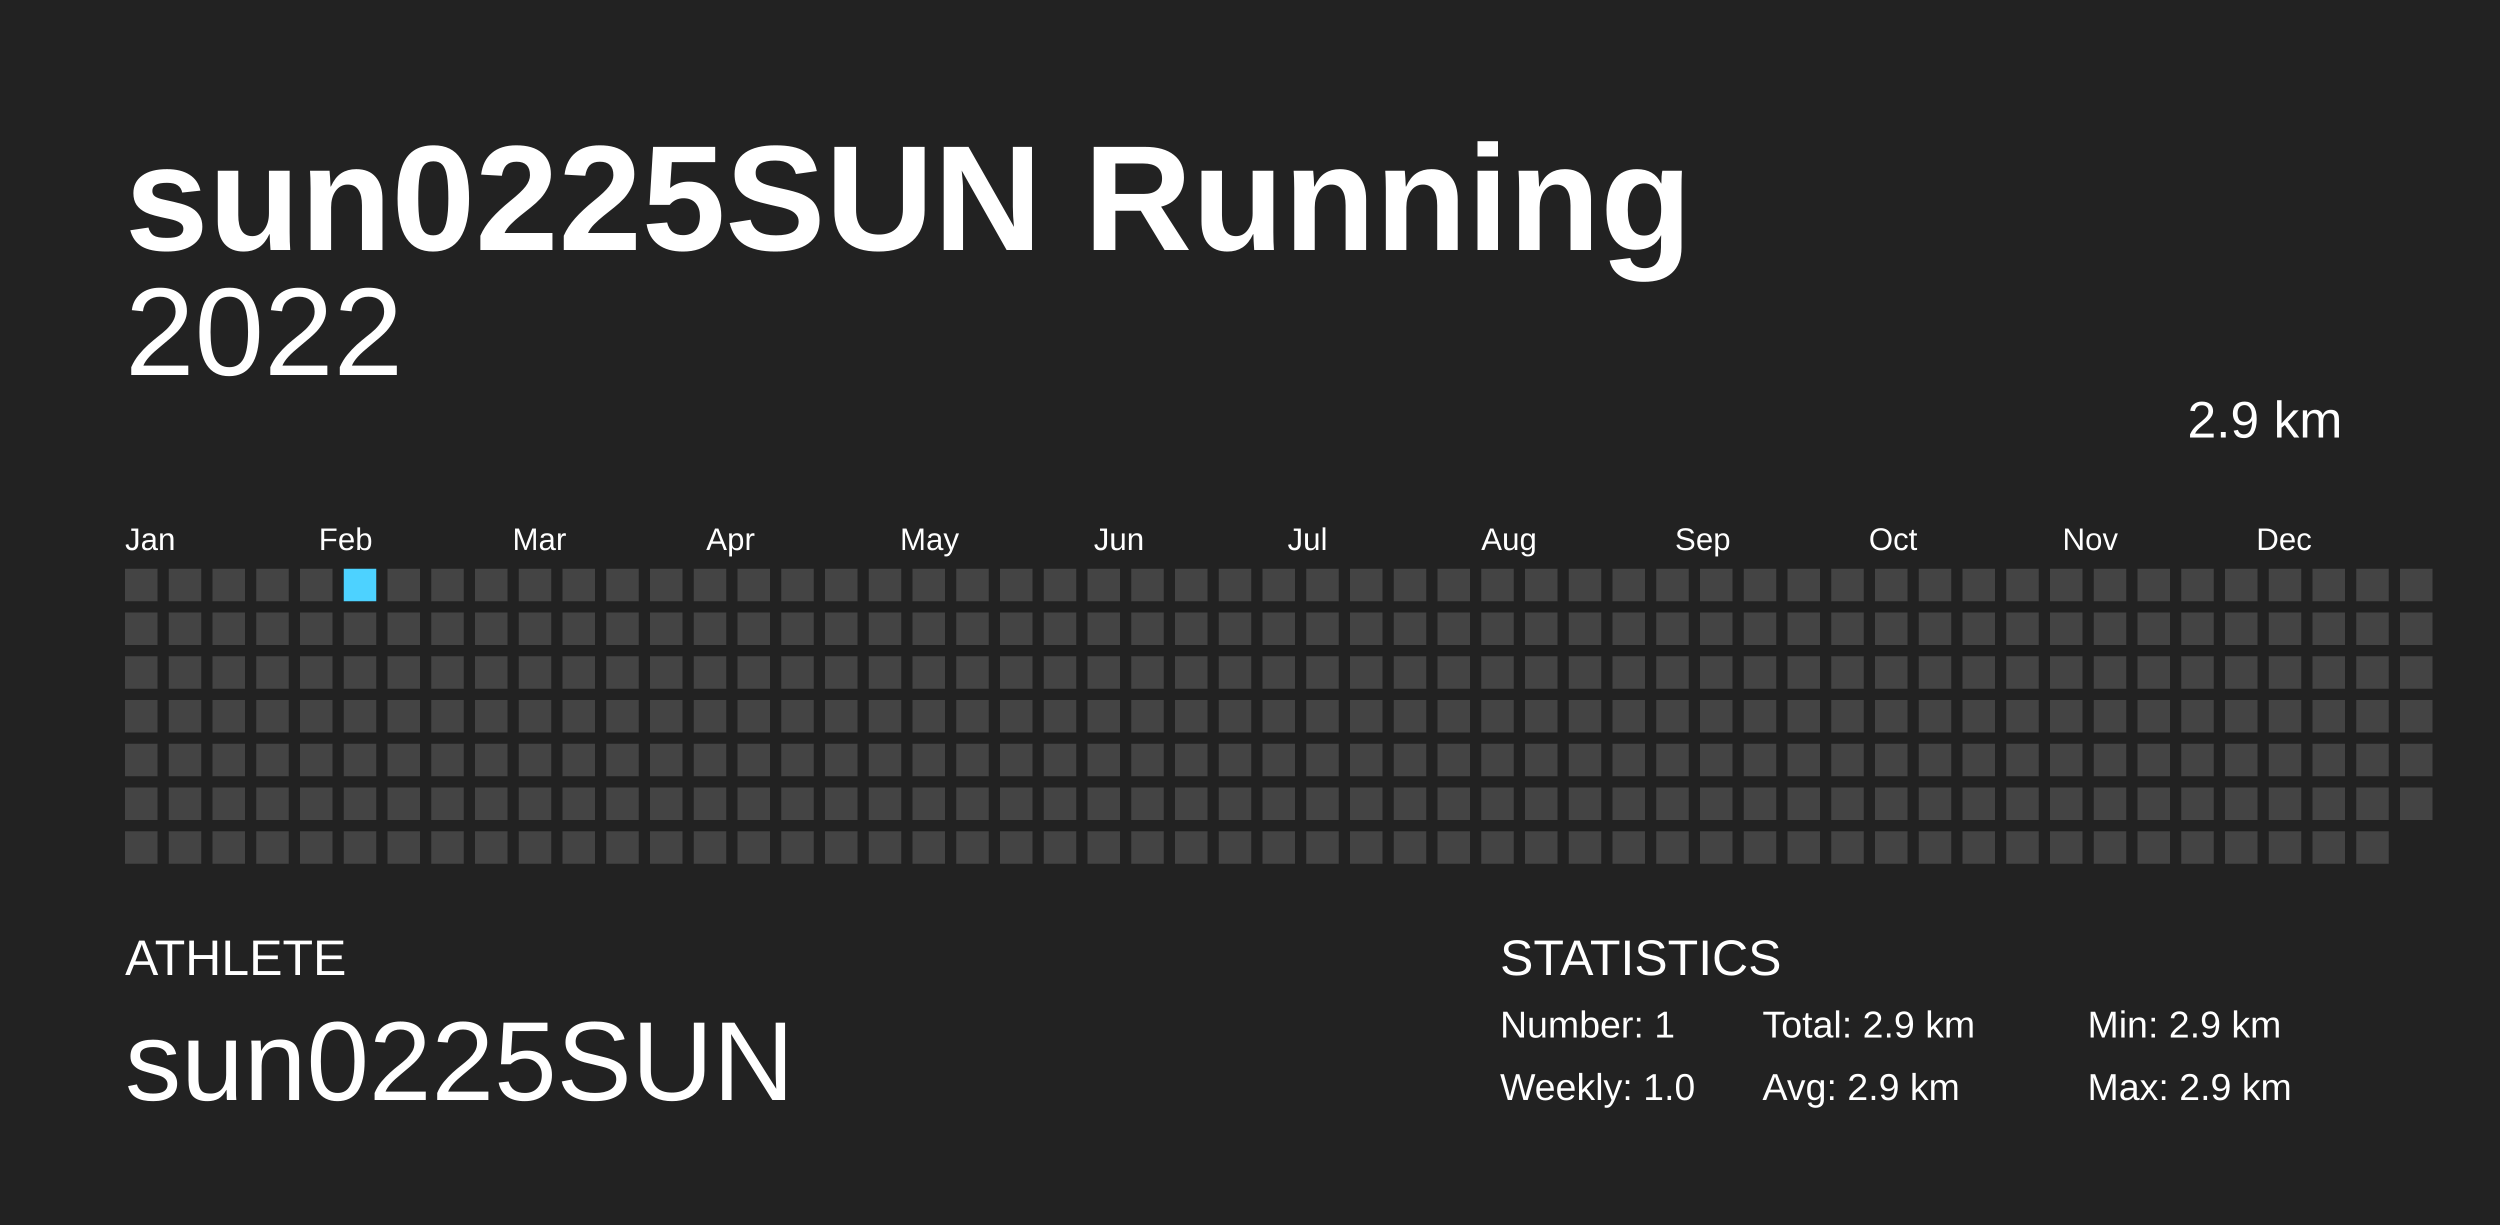
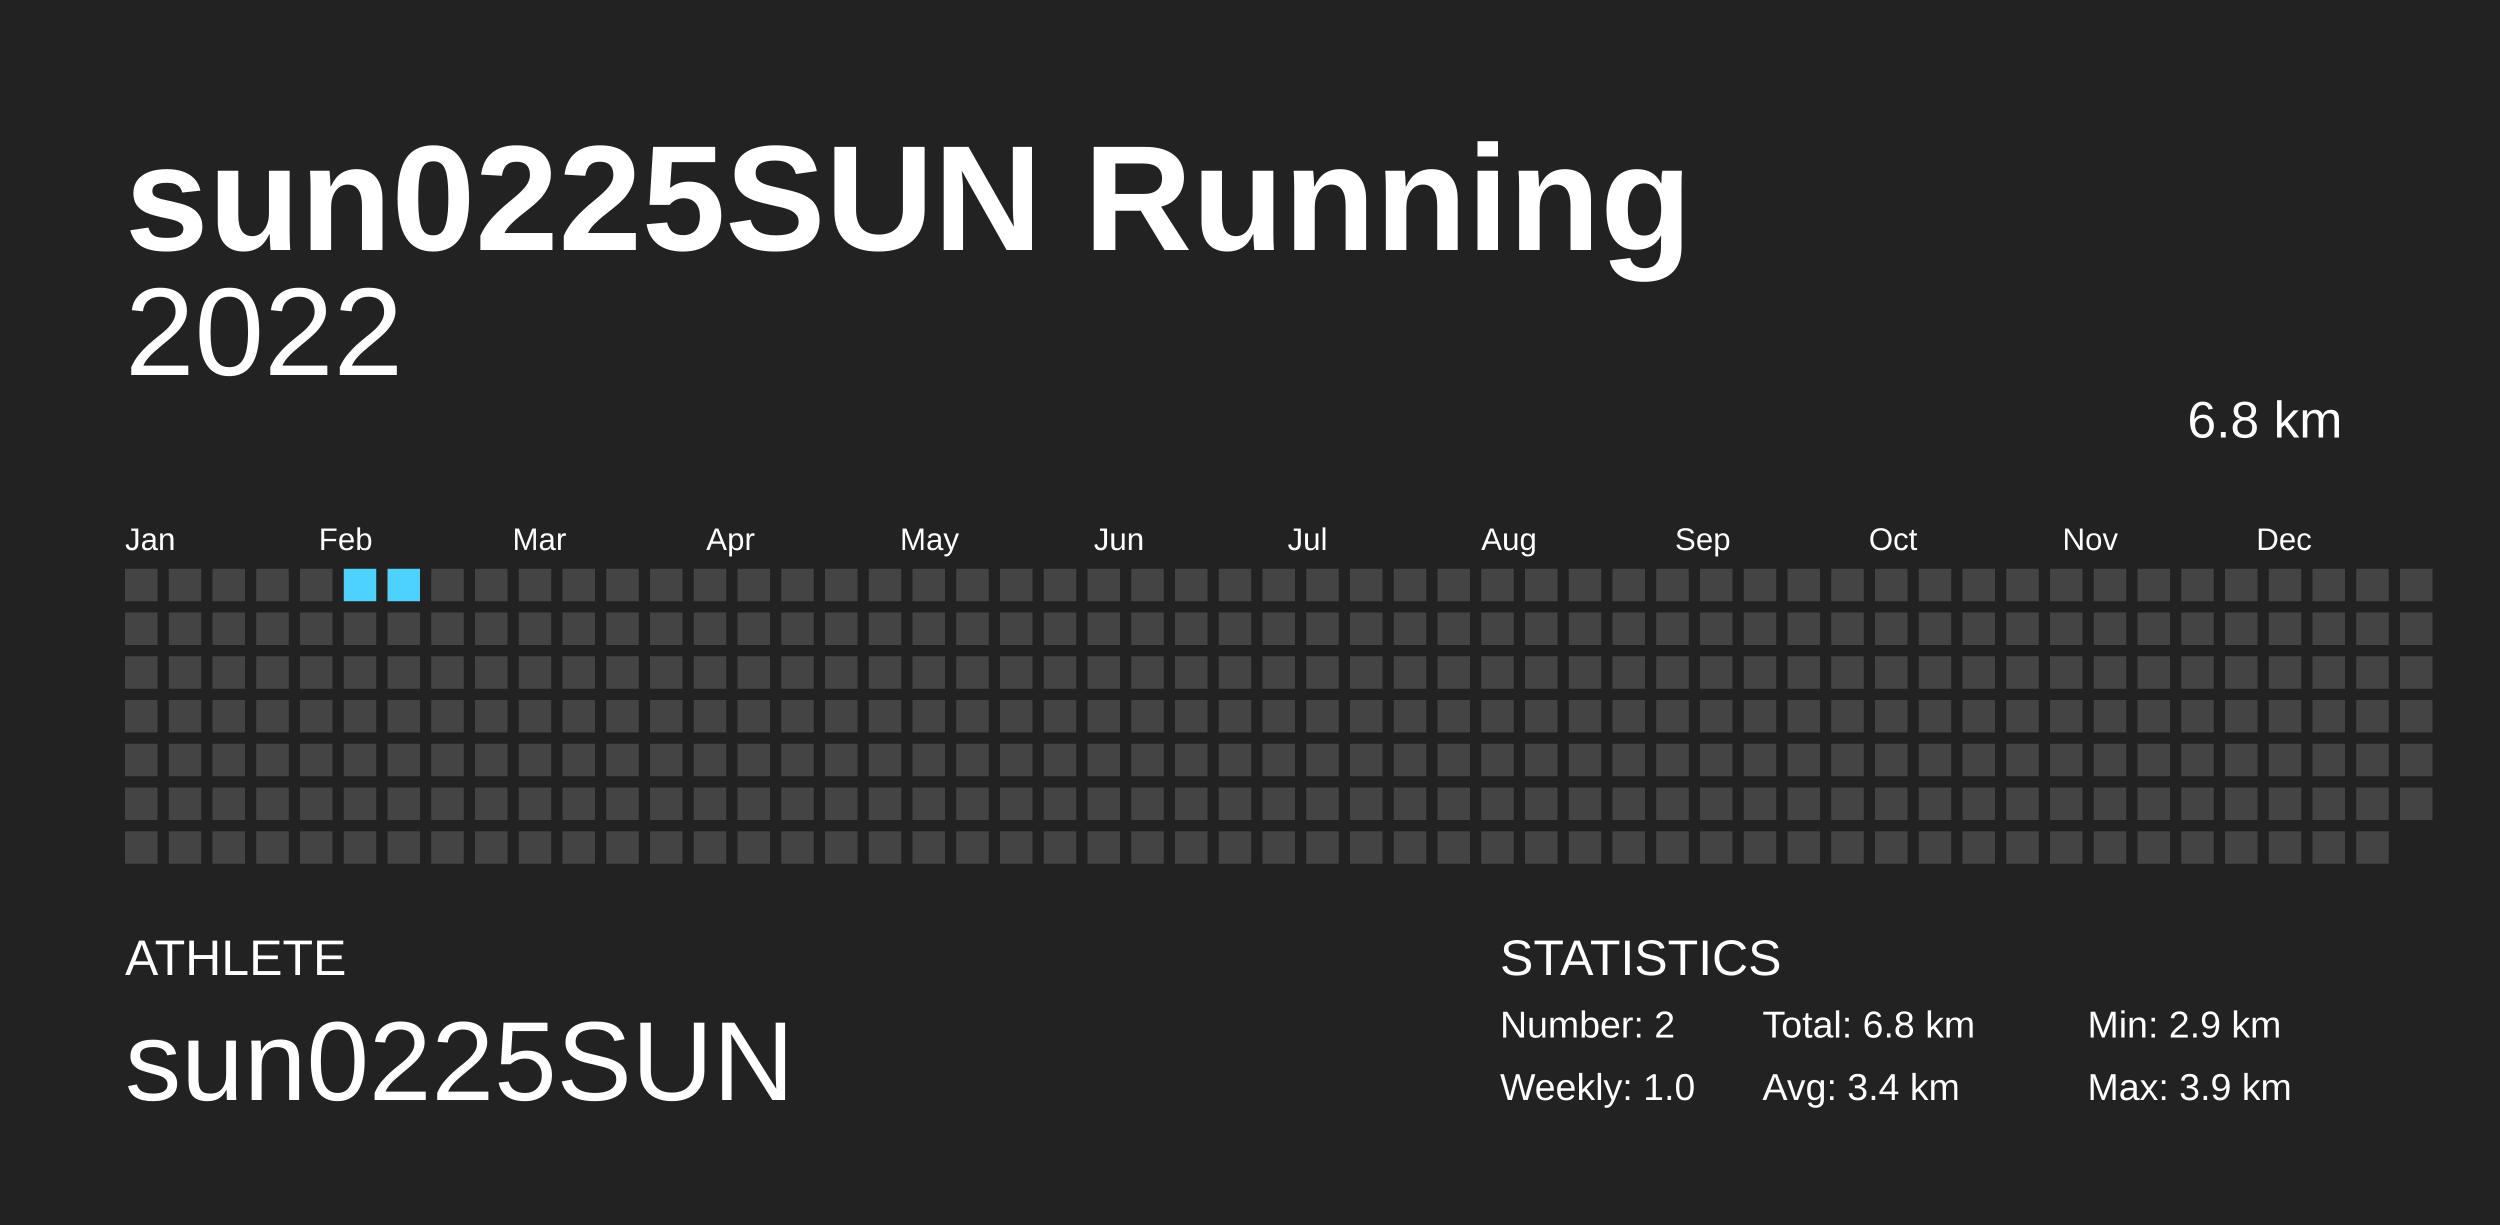
<svg xmlns="http://www.w3.org/2000/svg" baseProfile="full" height="98mm" version="1.1" viewBox="0,0,200,98" width="200mm">
  <defs />
  <rect fill="#222222" height="98" width="200" x="0" y="0" />
  <text fill="#FFFFFF" style="font-size:12px; font-family:Arial; font-weight:bold;" x="10" y="20">sun0225SUN Running</text>
  <text fill="#FFFFFF" style="font-size:4px; font-family:Arial" x="10" y="78">ATHLETE</text>
  <text fill="#FFFFFF" style="font-size:9px; font-family:Arial" x="10" y="88">sun0225SUN</text>
  <text fill="#FFFFFF" style="font-size:4px; font-family:Arial" x="120" y="78">STATISTICS</text>
-   <text fill="#FFFFFF" style="font-size:3px; font-family:Arial" x="120" y="83">Number: 1</text>
+   <text fill="#FFFFFF" style="font-size:3px; font-family:Arial" x="120" y="83">Number: 2</text>
  <text fill="#FFFFFF" style="font-size:3px; font-family:Arial" x="120" y="88">Weekly: 1.0</text>
-   <text fill="#FFFFFF" style="font-size:3px; font-family:Arial" x="141" y="83">Total: 2.9 km</text>
-   <text fill="#FFFFFF" style="font-size:3px; font-family:Arial" x="141" y="88">Avg: 2.9 km</text>
+   <text fill="#FFFFFF" style="font-size:3px; font-family:Arial" x="141" y="83">Total: 6.8 km</text>
+   <text fill="#FFFFFF" style="font-size:3px; font-family:Arial" x="141" y="88">Avg: 3.4 km</text>
  <text fill="#FFFFFF" style="font-size:3px; font-family:Arial" x="167" y="83">Min: 2.9 km</text>
-   <text fill="#FFFFFF" style="font-size:3px; font-family:Arial" x="167" y="88">Max: 2.9 km</text>
+   <text fill="#FFFFFF" style="font-size:3px; font-family:Arial" x="167" y="88">Max: 3.9 km</text>
  <text alignment-baseline="hanging" fill="#FFFFFF" style="font-size:10.0px; font-family:Arial;" x="10" y="30">2022</text>
-   <text alignment-baseline="hanging" fill="#FFFFFF" style="font-size:4.125px; font-family:Arial;" x="175" y="35">2.9 km</text>
+   <text alignment-baseline="hanging" fill="#FFFFFF" style="font-size:4.125px; font-family:Arial;" x="175" y="35">6.8 km</text>
  <text fill="#FFFFFF" style="font-size:2.5px; font-family:Arial" x="10.0" y="44">Jan</text>
  <text fill="#FFFFFF" style="font-size:2.5px; font-family:Arial" x="25.5" y="44">Feb</text>
  <text fill="#FFFFFF" style="font-size:2.5px; font-family:Arial" x="41.0" y="44">Mar</text>
  <text fill="#FFFFFF" style="font-size:2.5px; font-family:Arial" x="56.5" y="44">Apr</text>
  <text fill="#FFFFFF" style="font-size:2.5px; font-family:Arial" x="72.0" y="44">May</text>
  <text fill="#FFFFFF" style="font-size:2.5px; font-family:Arial" x="87.5" y="44">Jun</text>
  <text fill="#FFFFFF" style="font-size:2.5px; font-family:Arial" x="103.0" y="44">Jul</text>
  <text fill="#FFFFFF" style="font-size:2.5px; font-family:Arial" x="118.5" y="44">Aug</text>
  <text fill="#FFFFFF" style="font-size:2.5px; font-family:Arial" x="134.0" y="44">Sep</text>
  <text fill="#FFFFFF" style="font-size:2.5px; font-family:Arial" x="149.5" y="44">Oct</text>
  <text fill="#FFFFFF" style="font-size:2.5px; font-family:Arial" x="165.0" y="44">Nov</text>
  <text fill="#FFFFFF" style="font-size:2.5px; font-family:Arial" x="180.5" y="44">Dec</text>
  <rect fill="#444444" height="2.6" width="2.6" x="10.0" y="45.5" />
  <rect fill="#444444" height="2.6" width="2.6" x="10.0" y="49.0" />
  <rect fill="#444444" height="2.6" width="2.6" x="10.0" y="52.5" />
  <rect fill="#444444" height="2.6" width="2.6" x="10.0" y="56.0" />
  <rect fill="#444444" height="2.6" width="2.6" x="10.0" y="59.5" />
  <rect fill="#444444" height="2.6" width="2.6" x="10.0" y="63.0" />
  <rect fill="#444444" height="2.6" width="2.6" x="10.0" y="66.5" />
  <rect fill="#444444" height="2.6" width="2.6" x="13.5" y="45.5" />
  <rect fill="#444444" height="2.6" width="2.6" x="13.5" y="49.0" />
  <rect fill="#444444" height="2.6" width="2.6" x="13.5" y="52.5" />
  <rect fill="#444444" height="2.6" width="2.6" x="13.5" y="56.0" />
  <rect fill="#444444" height="2.6" width="2.6" x="13.5" y="59.5" />
  <rect fill="#444444" height="2.6" width="2.6" x="13.5" y="63.0" />
  <rect fill="#444444" height="2.6" width="2.6" x="13.5" y="66.5" />
  <rect fill="#444444" height="2.6" width="2.6" x="17.0" y="45.5" />
  <rect fill="#444444" height="2.6" width="2.6" x="17.0" y="49.0" />
  <rect fill="#444444" height="2.6" width="2.6" x="17.0" y="52.5" />
  <rect fill="#444444" height="2.6" width="2.6" x="17.0" y="56.0" />
  <rect fill="#444444" height="2.6" width="2.6" x="17.0" y="59.5" />
  <rect fill="#444444" height="2.6" width="2.6" x="17.0" y="63.0" />
  <rect fill="#444444" height="2.6" width="2.6" x="17.0" y="66.5" />
  <rect fill="#444444" height="2.6" width="2.6" x="20.5" y="45.5" />
  <rect fill="#444444" height="2.6" width="2.6" x="20.5" y="49.0" />
  <rect fill="#444444" height="2.6" width="2.6" x="20.5" y="52.5" />
  <rect fill="#444444" height="2.6" width="2.6" x="20.5" y="56.0" />
  <rect fill="#444444" height="2.6" width="2.6" x="20.5" y="59.5" />
  <rect fill="#444444" height="2.6" width="2.6" x="20.5" y="63.0" />
  <rect fill="#444444" height="2.6" width="2.6" x="20.5" y="66.5" />
  <rect fill="#444444" height="2.6" width="2.6" x="24.0" y="45.5" />
  <rect fill="#444444" height="2.6" width="2.6" x="24.0" y="49.0" />
  <rect fill="#444444" height="2.6" width="2.6" x="24.0" y="52.5" />
  <rect fill="#444444" height="2.6" width="2.6" x="24.0" y="56.0" />
  <rect fill="#444444" height="2.6" width="2.6" x="24.0" y="59.5" />
  <rect fill="#444444" height="2.6" width="2.6" x="24.0" y="63.0" />
  <rect fill="#444444" height="2.6" width="2.6" x="24.0" y="66.5" />
-   <rect fill="#4DD2FF" height="2.6" width="2.6" x="27.5" y="45.5" />
+   <rect fill="#4dd2ff" height="2.6" width="2.6" x="27.5" y="45.5" />
  <rect fill="#444444" height="2.6" width="2.6" x="27.5" y="49.0" />
  <rect fill="#444444" height="2.6" width="2.6" x="27.5" y="52.5" />
  <rect fill="#444444" height="2.6" width="2.6" x="27.5" y="56.0" />
  <rect fill="#444444" height="2.6" width="2.6" x="27.5" y="59.5" />
  <rect fill="#444444" height="2.6" width="2.6" x="27.5" y="63.0" />
  <rect fill="#444444" height="2.6" width="2.6" x="27.5" y="66.5" />
-   <rect fill="#444444" height="2.6" width="2.6" x="31.0" y="45.5" />
+   <rect fill="#4dd2ff" height="2.6" width="2.6" x="31.0" y="45.5" />
  <rect fill="#444444" height="2.6" width="2.6" x="31.0" y="49.0" />
  <rect fill="#444444" height="2.6" width="2.6" x="31.0" y="52.5" />
  <rect fill="#444444" height="2.6" width="2.6" x="31.0" y="56.0" />
  <rect fill="#444444" height="2.6" width="2.6" x="31.0" y="59.5" />
  <rect fill="#444444" height="2.6" width="2.6" x="31.0" y="63.0" />
  <rect fill="#444444" height="2.6" width="2.6" x="31.0" y="66.5" />
  <rect fill="#444444" height="2.6" width="2.6" x="34.5" y="45.5" />
  <rect fill="#444444" height="2.6" width="2.6" x="34.5" y="49.0" />
  <rect fill="#444444" height="2.6" width="2.6" x="34.5" y="52.5" />
  <rect fill="#444444" height="2.6" width="2.6" x="34.5" y="56.0" />
  <rect fill="#444444" height="2.6" width="2.6" x="34.5" y="59.5" />
  <rect fill="#444444" height="2.6" width="2.6" x="34.5" y="63.0" />
  <rect fill="#444444" height="2.6" width="2.6" x="34.5" y="66.5" />
  <rect fill="#444444" height="2.6" width="2.6" x="38.0" y="45.5" />
  <rect fill="#444444" height="2.6" width="2.6" x="38.0" y="49.0" />
  <rect fill="#444444" height="2.6" width="2.6" x="38.0" y="52.5" />
  <rect fill="#444444" height="2.6" width="2.6" x="38.0" y="56.0" />
  <rect fill="#444444" height="2.6" width="2.6" x="38.0" y="59.5" />
  <rect fill="#444444" height="2.6" width="2.6" x="38.0" y="63.0" />
  <rect fill="#444444" height="2.6" width="2.6" x="38.0" y="66.5" />
  <rect fill="#444444" height="2.6" width="2.6" x="41.5" y="45.5" />
  <rect fill="#444444" height="2.6" width="2.6" x="41.5" y="49.0" />
  <rect fill="#444444" height="2.6" width="2.6" x="41.5" y="52.5" />
  <rect fill="#444444" height="2.6" width="2.6" x="41.5" y="56.0" />
  <rect fill="#444444" height="2.6" width="2.6" x="41.5" y="59.5" />
  <rect fill="#444444" height="2.6" width="2.6" x="41.5" y="63.0" />
  <rect fill="#444444" height="2.6" width="2.6" x="41.5" y="66.5" />
  <rect fill="#444444" height="2.6" width="2.6" x="45.0" y="45.5" />
  <rect fill="#444444" height="2.6" width="2.6" x="45.0" y="49.0" />
  <rect fill="#444444" height="2.6" width="2.6" x="45.0" y="52.5" />
  <rect fill="#444444" height="2.6" width="2.6" x="45.0" y="56.0" />
  <rect fill="#444444" height="2.6" width="2.6" x="45.0" y="59.5" />
  <rect fill="#444444" height="2.6" width="2.6" x="45.0" y="63.0" />
  <rect fill="#444444" height="2.6" width="2.6" x="45.0" y="66.5" />
  <rect fill="#444444" height="2.6" width="2.6" x="48.5" y="45.5" />
  <rect fill="#444444" height="2.6" width="2.6" x="48.5" y="49.0" />
  <rect fill="#444444" height="2.6" width="2.6" x="48.5" y="52.5" />
  <rect fill="#444444" height="2.6" width="2.6" x="48.5" y="56.0" />
  <rect fill="#444444" height="2.6" width="2.6" x="48.5" y="59.5" />
  <rect fill="#444444" height="2.6" width="2.6" x="48.5" y="63.0" />
  <rect fill="#444444" height="2.6" width="2.6" x="48.5" y="66.5" />
  <rect fill="#444444" height="2.6" width="2.6" x="52.0" y="45.5" />
  <rect fill="#444444" height="2.6" width="2.6" x="52.0" y="49.0" />
  <rect fill="#444444" height="2.6" width="2.6" x="52.0" y="52.5" />
  <rect fill="#444444" height="2.6" width="2.6" x="52.0" y="56.0" />
  <rect fill="#444444" height="2.6" width="2.6" x="52.0" y="59.5" />
  <rect fill="#444444" height="2.6" width="2.6" x="52.0" y="63.0" />
  <rect fill="#444444" height="2.6" width="2.6" x="52.0" y="66.5" />
  <rect fill="#444444" height="2.6" width="2.6" x="55.5" y="45.5" />
  <rect fill="#444444" height="2.6" width="2.6" x="55.5" y="49.0" />
  <rect fill="#444444" height="2.6" width="2.6" x="55.5" y="52.5" />
  <rect fill="#444444" height="2.6" width="2.6" x="55.5" y="56.0" />
  <rect fill="#444444" height="2.6" width="2.6" x="55.5" y="59.5" />
  <rect fill="#444444" height="2.6" width="2.6" x="55.5" y="63.0" />
  <rect fill="#444444" height="2.6" width="2.6" x="55.5" y="66.5" />
  <rect fill="#444444" height="2.6" width="2.6" x="59.0" y="45.5" />
  <rect fill="#444444" height="2.6" width="2.6" x="59.0" y="49.0" />
  <rect fill="#444444" height="2.6" width="2.6" x="59.0" y="52.5" />
  <rect fill="#444444" height="2.6" width="2.6" x="59.0" y="56.0" />
  <rect fill="#444444" height="2.6" width="2.6" x="59.0" y="59.5" />
  <rect fill="#444444" height="2.6" width="2.6" x="59.0" y="63.0" />
  <rect fill="#444444" height="2.6" width="2.6" x="59.0" y="66.5" />
  <rect fill="#444444" height="2.6" width="2.6" x="62.5" y="45.5" />
  <rect fill="#444444" height="2.6" width="2.6" x="62.5" y="49.0" />
  <rect fill="#444444" height="2.6" width="2.6" x="62.5" y="52.5" />
  <rect fill="#444444" height="2.6" width="2.6" x="62.5" y="56.0" />
  <rect fill="#444444" height="2.6" width="2.6" x="62.5" y="59.5" />
  <rect fill="#444444" height="2.6" width="2.6" x="62.5" y="63.0" />
  <rect fill="#444444" height="2.6" width="2.6" x="62.5" y="66.5" />
  <rect fill="#444444" height="2.6" width="2.6" x="66.0" y="45.5" />
  <rect fill="#444444" height="2.6" width="2.6" x="66.0" y="49.0" />
  <rect fill="#444444" height="2.6" width="2.6" x="66.0" y="52.5" />
  <rect fill="#444444" height="2.6" width="2.6" x="66.0" y="56.0" />
  <rect fill="#444444" height="2.6" width="2.6" x="66.0" y="59.5" />
  <rect fill="#444444" height="2.6" width="2.6" x="66.0" y="63.0" />
  <rect fill="#444444" height="2.6" width="2.6" x="66.0" y="66.5" />
  <rect fill="#444444" height="2.6" width="2.6" x="69.5" y="45.5" />
  <rect fill="#444444" height="2.6" width="2.6" x="69.5" y="49.0" />
  <rect fill="#444444" height="2.6" width="2.6" x="69.5" y="52.5" />
  <rect fill="#444444" height="2.6" width="2.6" x="69.5" y="56.0" />
  <rect fill="#444444" height="2.6" width="2.6" x="69.5" y="59.5" />
  <rect fill="#444444" height="2.6" width="2.6" x="69.5" y="63.0" />
  <rect fill="#444444" height="2.6" width="2.6" x="69.5" y="66.5" />
  <rect fill="#444444" height="2.6" width="2.6" x="73.0" y="45.5" />
  <rect fill="#444444" height="2.6" width="2.6" x="73.0" y="49.0" />
  <rect fill="#444444" height="2.6" width="2.6" x="73.0" y="52.5" />
  <rect fill="#444444" height="2.6" width="2.6" x="73.0" y="56.0" />
  <rect fill="#444444" height="2.6" width="2.6" x="73.0" y="59.5" />
  <rect fill="#444444" height="2.6" width="2.6" x="73.0" y="63.0" />
  <rect fill="#444444" height="2.6" width="2.6" x="73.0" y="66.5" />
  <rect fill="#444444" height="2.6" width="2.6" x="76.5" y="45.5" />
  <rect fill="#444444" height="2.6" width="2.6" x="76.5" y="49.0" />
  <rect fill="#444444" height="2.6" width="2.6" x="76.5" y="52.5" />
  <rect fill="#444444" height="2.6" width="2.6" x="76.5" y="56.0" />
  <rect fill="#444444" height="2.6" width="2.6" x="76.5" y="59.5" />
  <rect fill="#444444" height="2.6" width="2.6" x="76.5" y="63.0" />
  <rect fill="#444444" height="2.6" width="2.6" x="76.5" y="66.5" />
  <rect fill="#444444" height="2.6" width="2.6" x="80.0" y="45.5" />
  <rect fill="#444444" height="2.6" width="2.6" x="80.0" y="49.0" />
  <rect fill="#444444" height="2.6" width="2.6" x="80.0" y="52.5" />
  <rect fill="#444444" height="2.6" width="2.6" x="80.0" y="56.0" />
  <rect fill="#444444" height="2.6" width="2.6" x="80.0" y="59.5" />
  <rect fill="#444444" height="2.6" width="2.6" x="80.0" y="63.0" />
  <rect fill="#444444" height="2.6" width="2.6" x="80.0" y="66.5" />
  <rect fill="#444444" height="2.6" width="2.6" x="83.5" y="45.5" />
  <rect fill="#444444" height="2.6" width="2.6" x="83.5" y="49.0" />
  <rect fill="#444444" height="2.6" width="2.6" x="83.5" y="52.5" />
  <rect fill="#444444" height="2.6" width="2.6" x="83.5" y="56.0" />
  <rect fill="#444444" height="2.6" width="2.6" x="83.5" y="59.5" />
  <rect fill="#444444" height="2.6" width="2.6" x="83.5" y="63.0" />
  <rect fill="#444444" height="2.6" width="2.6" x="83.5" y="66.5" />
  <rect fill="#444444" height="2.6" width="2.6" x="87.0" y="45.5" />
  <rect fill="#444444" height="2.6" width="2.6" x="87.0" y="49.0" />
  <rect fill="#444444" height="2.6" width="2.6" x="87.0" y="52.5" />
  <rect fill="#444444" height="2.6" width="2.6" x="87.0" y="56.0" />
  <rect fill="#444444" height="2.6" width="2.6" x="87.0" y="59.5" />
  <rect fill="#444444" height="2.6" width="2.6" x="87.0" y="63.0" />
  <rect fill="#444444" height="2.6" width="2.6" x="87.0" y="66.5" />
  <rect fill="#444444" height="2.6" width="2.6" x="90.5" y="45.5" />
  <rect fill="#444444" height="2.6" width="2.6" x="90.5" y="49.0" />
  <rect fill="#444444" height="2.6" width="2.6" x="90.5" y="52.5" />
  <rect fill="#444444" height="2.6" width="2.6" x="90.5" y="56.0" />
  <rect fill="#444444" height="2.6" width="2.6" x="90.5" y="59.5" />
  <rect fill="#444444" height="2.6" width="2.6" x="90.5" y="63.0" />
  <rect fill="#444444" height="2.6" width="2.6" x="90.5" y="66.5" />
  <rect fill="#444444" height="2.6" width="2.6" x="94.0" y="45.5" />
  <rect fill="#444444" height="2.6" width="2.6" x="94.0" y="49.0" />
  <rect fill="#444444" height="2.6" width="2.6" x="94.0" y="52.5" />
  <rect fill="#444444" height="2.6" width="2.6" x="94.0" y="56.0" />
  <rect fill="#444444" height="2.6" width="2.6" x="94.0" y="59.5" />
  <rect fill="#444444" height="2.6" width="2.6" x="94.0" y="63.0" />
  <rect fill="#444444" height="2.6" width="2.6" x="94.0" y="66.5" />
  <rect fill="#444444" height="2.6" width="2.6" x="97.5" y="45.5" />
  <rect fill="#444444" height="2.6" width="2.6" x="97.5" y="49.0" />
  <rect fill="#444444" height="2.6" width="2.6" x="97.5" y="52.5" />
  <rect fill="#444444" height="2.6" width="2.6" x="97.5" y="56.0" />
  <rect fill="#444444" height="2.6" width="2.6" x="97.5" y="59.5" />
  <rect fill="#444444" height="2.6" width="2.6" x="97.5" y="63.0" />
  <rect fill="#444444" height="2.6" width="2.6" x="97.5" y="66.5" />
  <rect fill="#444444" height="2.6" width="2.6" x="101.0" y="45.5" />
  <rect fill="#444444" height="2.6" width="2.6" x="101.0" y="49.0" />
  <rect fill="#444444" height="2.6" width="2.6" x="101.0" y="52.5" />
  <rect fill="#444444" height="2.6" width="2.6" x="101.0" y="56.0" />
  <rect fill="#444444" height="2.6" width="2.6" x="101.0" y="59.5" />
  <rect fill="#444444" height="2.6" width="2.6" x="101.0" y="63.0" />
  <rect fill="#444444" height="2.6" width="2.6" x="101.0" y="66.5" />
  <rect fill="#444444" height="2.6" width="2.6" x="104.5" y="45.5" />
  <rect fill="#444444" height="2.6" width="2.6" x="104.5" y="49.0" />
  <rect fill="#444444" height="2.6" width="2.6" x="104.5" y="52.5" />
  <rect fill="#444444" height="2.6" width="2.6" x="104.5" y="56.0" />
  <rect fill="#444444" height="2.6" width="2.6" x="104.5" y="59.5" />
  <rect fill="#444444" height="2.6" width="2.6" x="104.5" y="63.0" />
  <rect fill="#444444" height="2.6" width="2.6" x="104.5" y="66.5" />
  <rect fill="#444444" height="2.6" width="2.6" x="108.0" y="45.5" />
  <rect fill="#444444" height="2.6" width="2.6" x="108.0" y="49.0" />
  <rect fill="#444444" height="2.6" width="2.6" x="108.0" y="52.5" />
  <rect fill="#444444" height="2.6" width="2.6" x="108.0" y="56.0" />
  <rect fill="#444444" height="2.6" width="2.6" x="108.0" y="59.5" />
  <rect fill="#444444" height="2.6" width="2.6" x="108.0" y="63.0" />
  <rect fill="#444444" height="2.6" width="2.6" x="108.0" y="66.5" />
  <rect fill="#444444" height="2.6" width="2.6" x="111.5" y="45.5" />
  <rect fill="#444444" height="2.6" width="2.6" x="111.5" y="49.0" />
  <rect fill="#444444" height="2.6" width="2.6" x="111.5" y="52.5" />
  <rect fill="#444444" height="2.6" width="2.6" x="111.5" y="56.0" />
  <rect fill="#444444" height="2.6" width="2.6" x="111.5" y="59.5" />
  <rect fill="#444444" height="2.6" width="2.6" x="111.5" y="63.0" />
  <rect fill="#444444" height="2.6" width="2.6" x="111.5" y="66.5" />
  <rect fill="#444444" height="2.6" width="2.6" x="115.0" y="45.5" />
  <rect fill="#444444" height="2.6" width="2.6" x="115.0" y="49.0" />
  <rect fill="#444444" height="2.6" width="2.6" x="115.0" y="52.5" />
  <rect fill="#444444" height="2.6" width="2.6" x="115.0" y="56.0" />
  <rect fill="#444444" height="2.6" width="2.6" x="115.0" y="59.5" />
  <rect fill="#444444" height="2.6" width="2.6" x="115.0" y="63.0" />
  <rect fill="#444444" height="2.6" width="2.6" x="115.0" y="66.5" />
  <rect fill="#444444" height="2.6" width="2.6" x="118.5" y="45.5" />
  <rect fill="#444444" height="2.6" width="2.6" x="118.5" y="49.0" />
  <rect fill="#444444" height="2.6" width="2.6" x="118.5" y="52.5" />
  <rect fill="#444444" height="2.6" width="2.6" x="118.5" y="56.0" />
  <rect fill="#444444" height="2.6" width="2.6" x="118.5" y="59.5" />
  <rect fill="#444444" height="2.6" width="2.6" x="118.5" y="63.0" />
  <rect fill="#444444" height="2.6" width="2.6" x="118.5" y="66.5" />
  <rect fill="#444444" height="2.6" width="2.6" x="122.0" y="45.5" />
  <rect fill="#444444" height="2.6" width="2.6" x="122.0" y="49.0" />
  <rect fill="#444444" height="2.6" width="2.6" x="122.0" y="52.5" />
  <rect fill="#444444" height="2.6" width="2.6" x="122.0" y="56.0" />
  <rect fill="#444444" height="2.6" width="2.6" x="122.0" y="59.5" />
  <rect fill="#444444" height="2.6" width="2.6" x="122.0" y="63.0" />
  <rect fill="#444444" height="2.6" width="2.6" x="122.0" y="66.5" />
  <rect fill="#444444" height="2.6" width="2.6" x="125.5" y="45.5" />
  <rect fill="#444444" height="2.6" width="2.6" x="125.5" y="49.0" />
  <rect fill="#444444" height="2.6" width="2.6" x="125.5" y="52.5" />
  <rect fill="#444444" height="2.6" width="2.6" x="125.5" y="56.0" />
  <rect fill="#444444" height="2.6" width="2.6" x="125.5" y="59.5" />
  <rect fill="#444444" height="2.6" width="2.6" x="125.5" y="63.0" />
  <rect fill="#444444" height="2.6" width="2.6" x="125.5" y="66.5" />
  <rect fill="#444444" height="2.6" width="2.6" x="129.0" y="45.5" />
  <rect fill="#444444" height="2.6" width="2.6" x="129.0" y="49.0" />
  <rect fill="#444444" height="2.6" width="2.6" x="129.0" y="52.5" />
  <rect fill="#444444" height="2.6" width="2.6" x="129.0" y="56.0" />
  <rect fill="#444444" height="2.6" width="2.6" x="129.0" y="59.5" />
  <rect fill="#444444" height="2.6" width="2.6" x="129.0" y="63.0" />
  <rect fill="#444444" height="2.6" width="2.6" x="129.0" y="66.5" />
  <rect fill="#444444" height="2.6" width="2.6" x="132.5" y="45.5" />
  <rect fill="#444444" height="2.6" width="2.6" x="132.5" y="49.0" />
  <rect fill="#444444" height="2.6" width="2.6" x="132.5" y="52.5" />
  <rect fill="#444444" height="2.6" width="2.6" x="132.5" y="56.0" />
  <rect fill="#444444" height="2.6" width="2.6" x="132.5" y="59.5" />
  <rect fill="#444444" height="2.6" width="2.6" x="132.5" y="63.0" />
  <rect fill="#444444" height="2.6" width="2.6" x="132.5" y="66.5" />
  <rect fill="#444444" height="2.6" width="2.6" x="136.0" y="45.5" />
  <rect fill="#444444" height="2.6" width="2.6" x="136.0" y="49.0" />
  <rect fill="#444444" height="2.6" width="2.6" x="136.0" y="52.5" />
  <rect fill="#444444" height="2.6" width="2.6" x="136.0" y="56.0" />
  <rect fill="#444444" height="2.6" width="2.6" x="136.0" y="59.5" />
  <rect fill="#444444" height="2.6" width="2.6" x="136.0" y="63.0" />
  <rect fill="#444444" height="2.6" width="2.6" x="136.0" y="66.5" />
  <rect fill="#444444" height="2.6" width="2.6" x="139.5" y="45.5" />
  <rect fill="#444444" height="2.6" width="2.6" x="139.5" y="49.0" />
  <rect fill="#444444" height="2.6" width="2.6" x="139.5" y="52.5" />
  <rect fill="#444444" height="2.6" width="2.6" x="139.5" y="56.0" />
  <rect fill="#444444" height="2.6" width="2.6" x="139.5" y="59.5" />
  <rect fill="#444444" height="2.6" width="2.6" x="139.5" y="63.0" />
  <rect fill="#444444" height="2.6" width="2.6" x="139.5" y="66.5" />
  <rect fill="#444444" height="2.6" width="2.6" x="143.0" y="45.5" />
  <rect fill="#444444" height="2.6" width="2.6" x="143.0" y="49.0" />
  <rect fill="#444444" height="2.6" width="2.6" x="143.0" y="52.5" />
  <rect fill="#444444" height="2.6" width="2.6" x="143.0" y="56.0" />
  <rect fill="#444444" height="2.6" width="2.6" x="143.0" y="59.5" />
  <rect fill="#444444" height="2.6" width="2.6" x="143.0" y="63.0" />
  <rect fill="#444444" height="2.6" width="2.6" x="143.0" y="66.5" />
  <rect fill="#444444" height="2.6" width="2.6" x="146.5" y="45.5" />
  <rect fill="#444444" height="2.6" width="2.6" x="146.5" y="49.0" />
  <rect fill="#444444" height="2.6" width="2.6" x="146.5" y="52.5" />
  <rect fill="#444444" height="2.6" width="2.6" x="146.5" y="56.0" />
  <rect fill="#444444" height="2.6" width="2.6" x="146.5" y="59.5" />
  <rect fill="#444444" height="2.6" width="2.6" x="146.5" y="63.0" />
  <rect fill="#444444" height="2.6" width="2.6" x="146.5" y="66.5" />
  <rect fill="#444444" height="2.6" width="2.6" x="150.0" y="45.5" />
  <rect fill="#444444" height="2.6" width="2.6" x="150.0" y="49.0" />
  <rect fill="#444444" height="2.6" width="2.6" x="150.0" y="52.5" />
  <rect fill="#444444" height="2.6" width="2.6" x="150.0" y="56.0" />
  <rect fill="#444444" height="2.6" width="2.6" x="150.0" y="59.5" />
  <rect fill="#444444" height="2.6" width="2.6" x="150.0" y="63.0" />
  <rect fill="#444444" height="2.6" width="2.6" x="150.0" y="66.5" />
  <rect fill="#444444" height="2.6" width="2.6" x="153.5" y="45.5" />
  <rect fill="#444444" height="2.6" width="2.6" x="153.5" y="49.0" />
  <rect fill="#444444" height="2.6" width="2.6" x="153.5" y="52.5" />
  <rect fill="#444444" height="2.6" width="2.6" x="153.5" y="56.0" />
  <rect fill="#444444" height="2.6" width="2.6" x="153.5" y="59.5" />
  <rect fill="#444444" height="2.6" width="2.6" x="153.5" y="63.0" />
  <rect fill="#444444" height="2.6" width="2.6" x="153.5" y="66.5" />
  <rect fill="#444444" height="2.6" width="2.6" x="157.0" y="45.5" />
  <rect fill="#444444" height="2.6" width="2.6" x="157.0" y="49.0" />
  <rect fill="#444444" height="2.6" width="2.6" x="157.0" y="52.5" />
  <rect fill="#444444" height="2.6" width="2.6" x="157.0" y="56.0" />
  <rect fill="#444444" height="2.6" width="2.6" x="157.0" y="59.5" />
  <rect fill="#444444" height="2.6" width="2.6" x="157.0" y="63.0" />
  <rect fill="#444444" height="2.6" width="2.6" x="157.0" y="66.5" />
  <rect fill="#444444" height="2.6" width="2.6" x="160.5" y="45.5" />
  <rect fill="#444444" height="2.6" width="2.6" x="160.5" y="49.0" />
  <rect fill="#444444" height="2.6" width="2.6" x="160.5" y="52.5" />
  <rect fill="#444444" height="2.6" width="2.6" x="160.5" y="56.0" />
  <rect fill="#444444" height="2.6" width="2.6" x="160.5" y="59.5" />
  <rect fill="#444444" height="2.6" width="2.6" x="160.5" y="63.0" />
  <rect fill="#444444" height="2.6" width="2.6" x="160.5" y="66.5" />
  <rect fill="#444444" height="2.6" width="2.6" x="164.0" y="45.5" />
  <rect fill="#444444" height="2.6" width="2.6" x="164.0" y="49.0" />
  <rect fill="#444444" height="2.6" width="2.6" x="164.0" y="52.5" />
  <rect fill="#444444" height="2.6" width="2.6" x="164.0" y="56.0" />
  <rect fill="#444444" height="2.6" width="2.6" x="164.0" y="59.5" />
  <rect fill="#444444" height="2.6" width="2.6" x="164.0" y="63.0" />
  <rect fill="#444444" height="2.6" width="2.6" x="164.0" y="66.5" />
  <rect fill="#444444" height="2.6" width="2.6" x="167.5" y="45.5" />
  <rect fill="#444444" height="2.6" width="2.6" x="167.5" y="49.0" />
  <rect fill="#444444" height="2.6" width="2.6" x="167.5" y="52.5" />
  <rect fill="#444444" height="2.6" width="2.6" x="167.5" y="56.0" />
  <rect fill="#444444" height="2.6" width="2.6" x="167.5" y="59.5" />
  <rect fill="#444444" height="2.6" width="2.6" x="167.5" y="63.0" />
  <rect fill="#444444" height="2.6" width="2.6" x="167.5" y="66.5" />
  <rect fill="#444444" height="2.6" width="2.6" x="171.0" y="45.5" />
  <rect fill="#444444" height="2.6" width="2.6" x="171.0" y="49.0" />
  <rect fill="#444444" height="2.6" width="2.6" x="171.0" y="52.5" />
  <rect fill="#444444" height="2.6" width="2.6" x="171.0" y="56.0" />
  <rect fill="#444444" height="2.6" width="2.6" x="171.0" y="59.5" />
  <rect fill="#444444" height="2.6" width="2.6" x="171.0" y="63.0" />
  <rect fill="#444444" height="2.6" width="2.6" x="171.0" y="66.5" />
  <rect fill="#444444" height="2.6" width="2.6" x="174.5" y="45.5" />
  <rect fill="#444444" height="2.6" width="2.6" x="174.5" y="49.0" />
  <rect fill="#444444" height="2.6" width="2.6" x="174.5" y="52.5" />
  <rect fill="#444444" height="2.6" width="2.6" x="174.5" y="56.0" />
  <rect fill="#444444" height="2.6" width="2.6" x="174.5" y="59.5" />
  <rect fill="#444444" height="2.6" width="2.6" x="174.5" y="63.0" />
  <rect fill="#444444" height="2.6" width="2.6" x="174.5" y="66.5" />
  <rect fill="#444444" height="2.6" width="2.6" x="178.0" y="45.5" />
  <rect fill="#444444" height="2.6" width="2.6" x="178.0" y="49.0" />
  <rect fill="#444444" height="2.6" width="2.6" x="178.0" y="52.5" />
  <rect fill="#444444" height="2.6" width="2.6" x="178.0" y="56.0" />
  <rect fill="#444444" height="2.6" width="2.6" x="178.0" y="59.5" />
  <rect fill="#444444" height="2.6" width="2.6" x="178.0" y="63.0" />
  <rect fill="#444444" height="2.6" width="2.6" x="178.0" y="66.5" />
  <rect fill="#444444" height="2.6" width="2.6" x="181.5" y="45.5" />
  <rect fill="#444444" height="2.6" width="2.6" x="181.5" y="49.0" />
  <rect fill="#444444" height="2.6" width="2.6" x="181.5" y="52.5" />
  <rect fill="#444444" height="2.6" width="2.6" x="181.5" y="56.0" />
  <rect fill="#444444" height="2.6" width="2.6" x="181.5" y="59.5" />
  <rect fill="#444444" height="2.6" width="2.6" x="181.5" y="63.0" />
  <rect fill="#444444" height="2.6" width="2.6" x="181.5" y="66.5" />
  <rect fill="#444444" height="2.6" width="2.6" x="185.0" y="45.5" />
  <rect fill="#444444" height="2.6" width="2.6" x="185.0" y="49.0" />
  <rect fill="#444444" height="2.6" width="2.6" x="185.0" y="52.5" />
  <rect fill="#444444" height="2.6" width="2.6" x="185.0" y="56.0" />
  <rect fill="#444444" height="2.6" width="2.6" x="185.0" y="59.5" />
  <rect fill="#444444" height="2.6" width="2.6" x="185.0" y="63.0" />
  <rect fill="#444444" height="2.6" width="2.6" x="185.0" y="66.5" />
  <rect fill="#444444" height="2.6" width="2.6" x="188.5" y="45.5" />
  <rect fill="#444444" height="2.6" width="2.6" x="188.5" y="49.0" />
  <rect fill="#444444" height="2.6" width="2.6" x="188.5" y="52.5" />
  <rect fill="#444444" height="2.6" width="2.6" x="188.5" y="56.0" />
  <rect fill="#444444" height="2.6" width="2.6" x="188.5" y="59.5" />
  <rect fill="#444444" height="2.6" width="2.6" x="188.5" y="63.0" />
  <rect fill="#444444" height="2.6" width="2.6" x="188.5" y="66.5" />
  <rect fill="#444444" height="2.6" width="2.6" x="192.0" y="45.5" />
  <rect fill="#444444" height="2.6" width="2.6" x="192.0" y="49.0" />
  <rect fill="#444444" height="2.6" width="2.6" x="192.0" y="52.5" />
  <rect fill="#444444" height="2.6" width="2.6" x="192.0" y="56.0" />
  <rect fill="#444444" height="2.6" width="2.6" x="192.0" y="59.5" />
  <rect fill="#444444" height="2.6" width="2.6" x="192.0" y="63.0" />
</svg>
